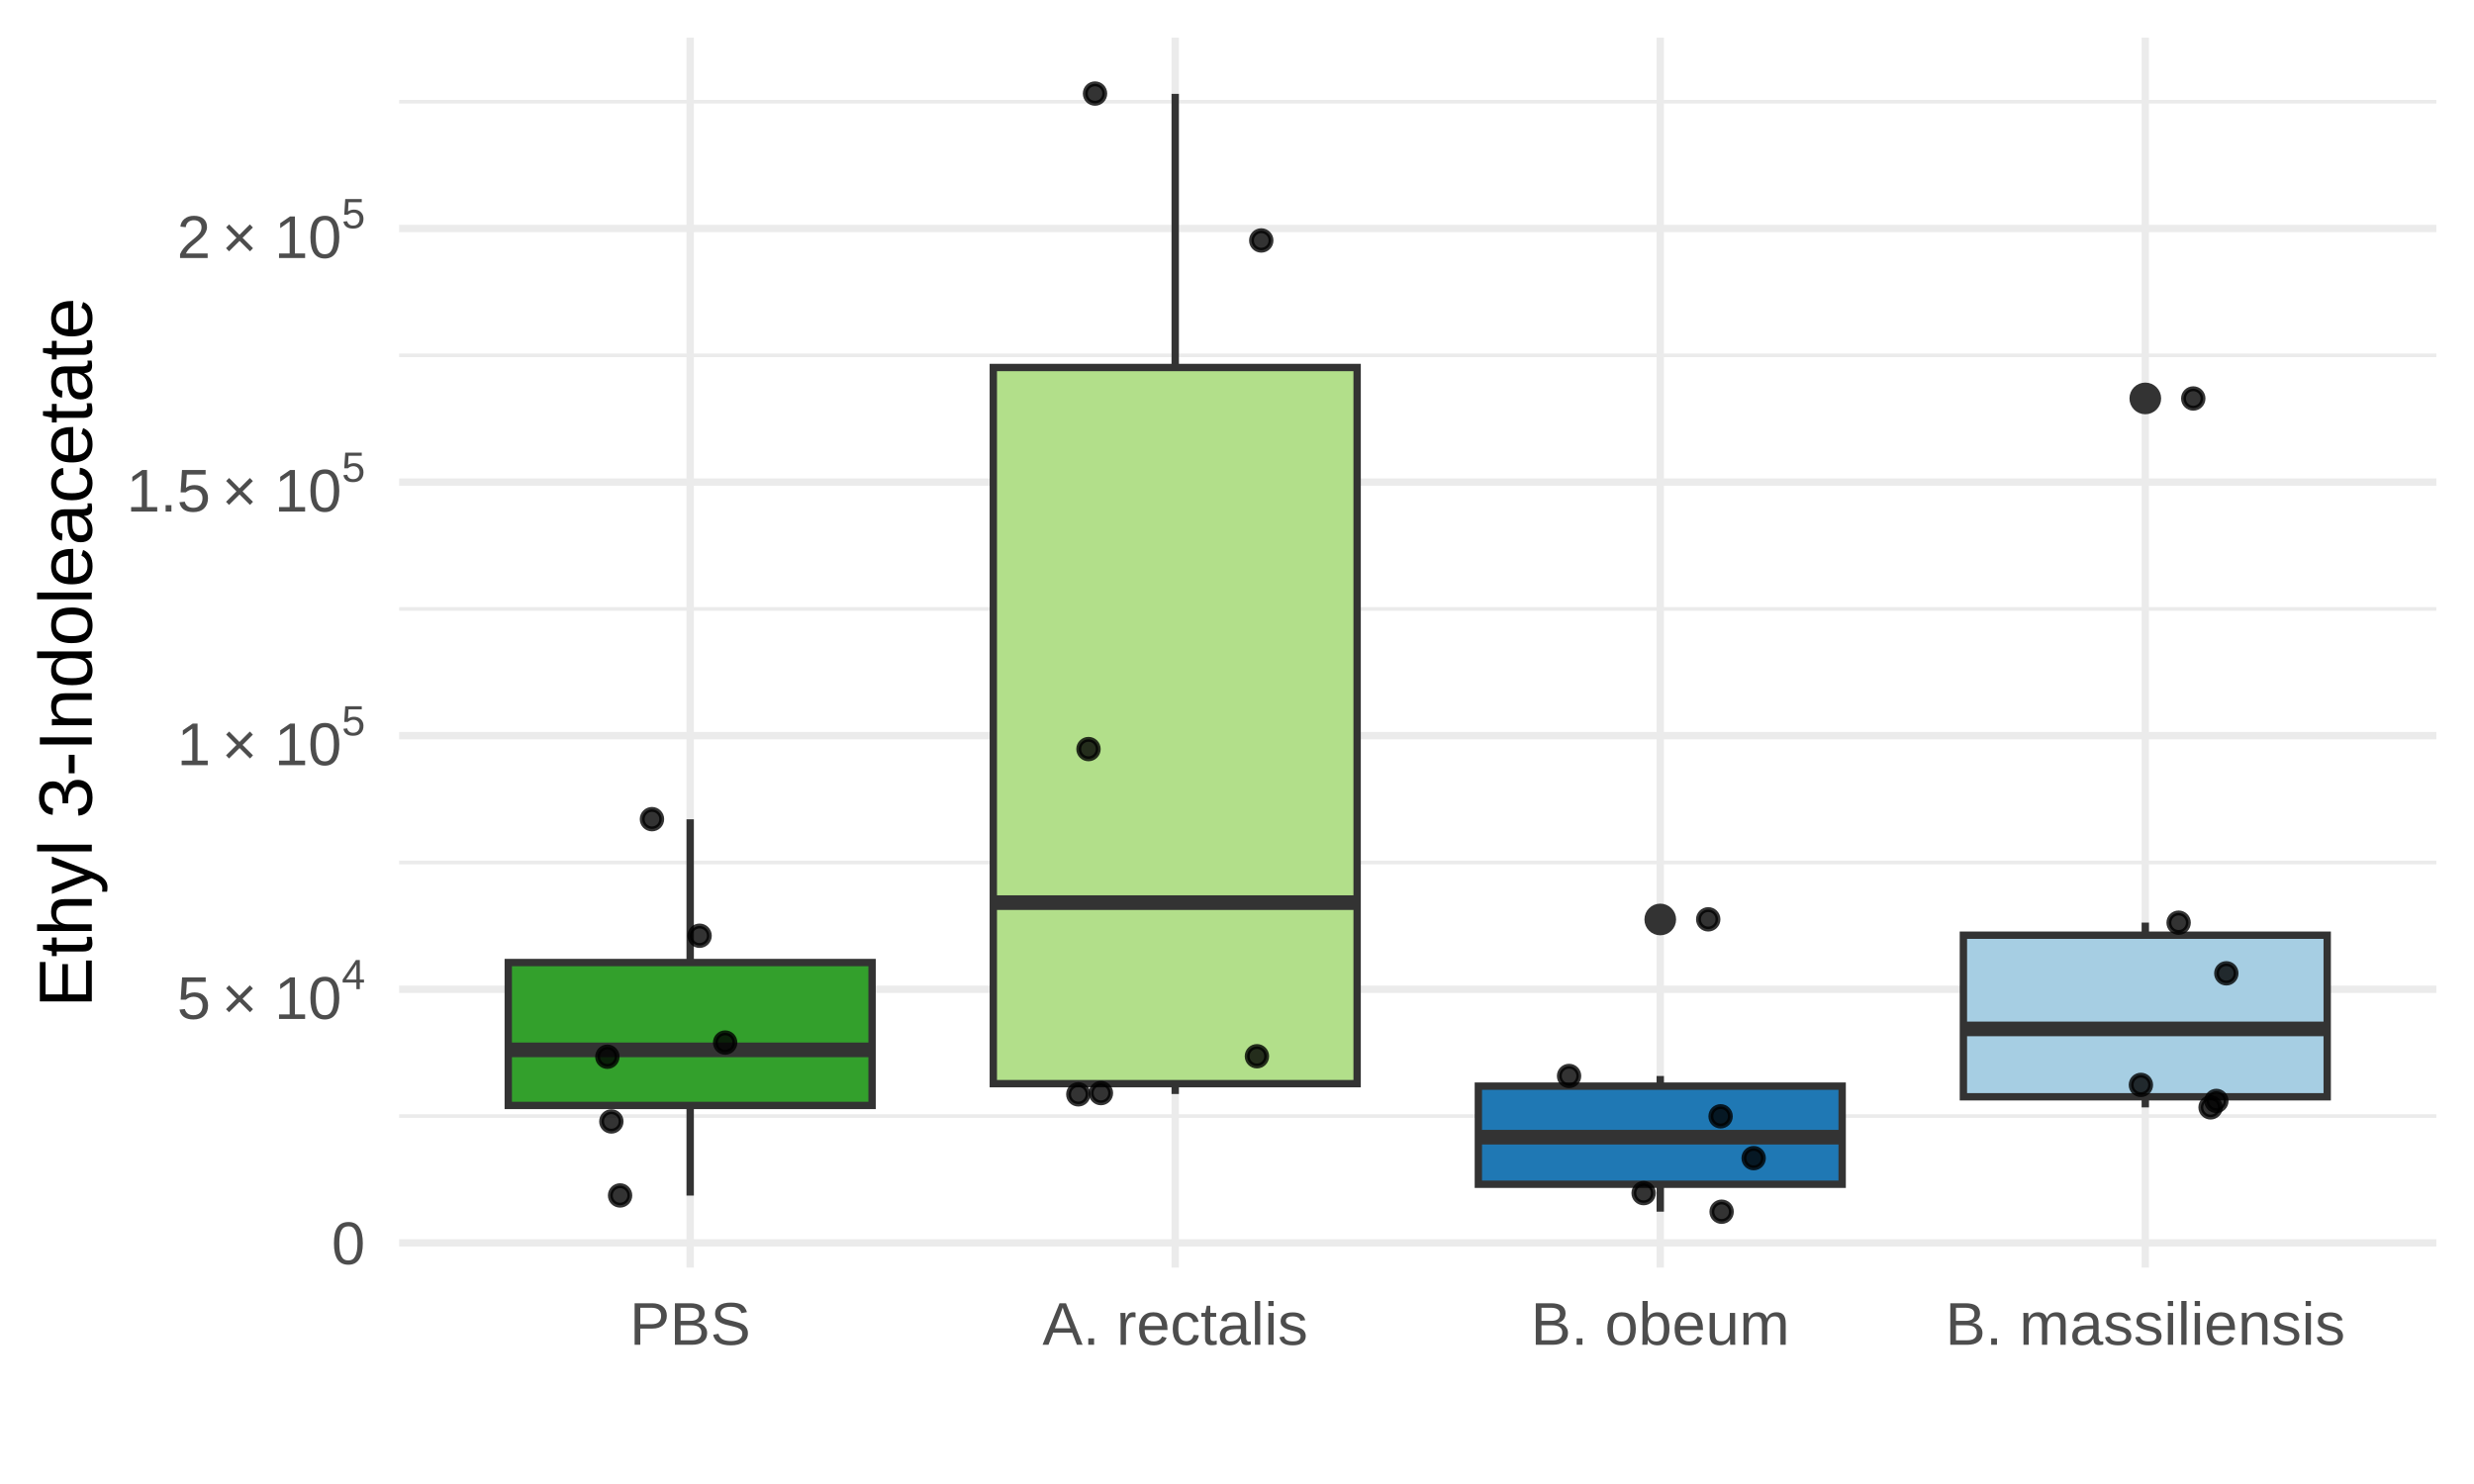
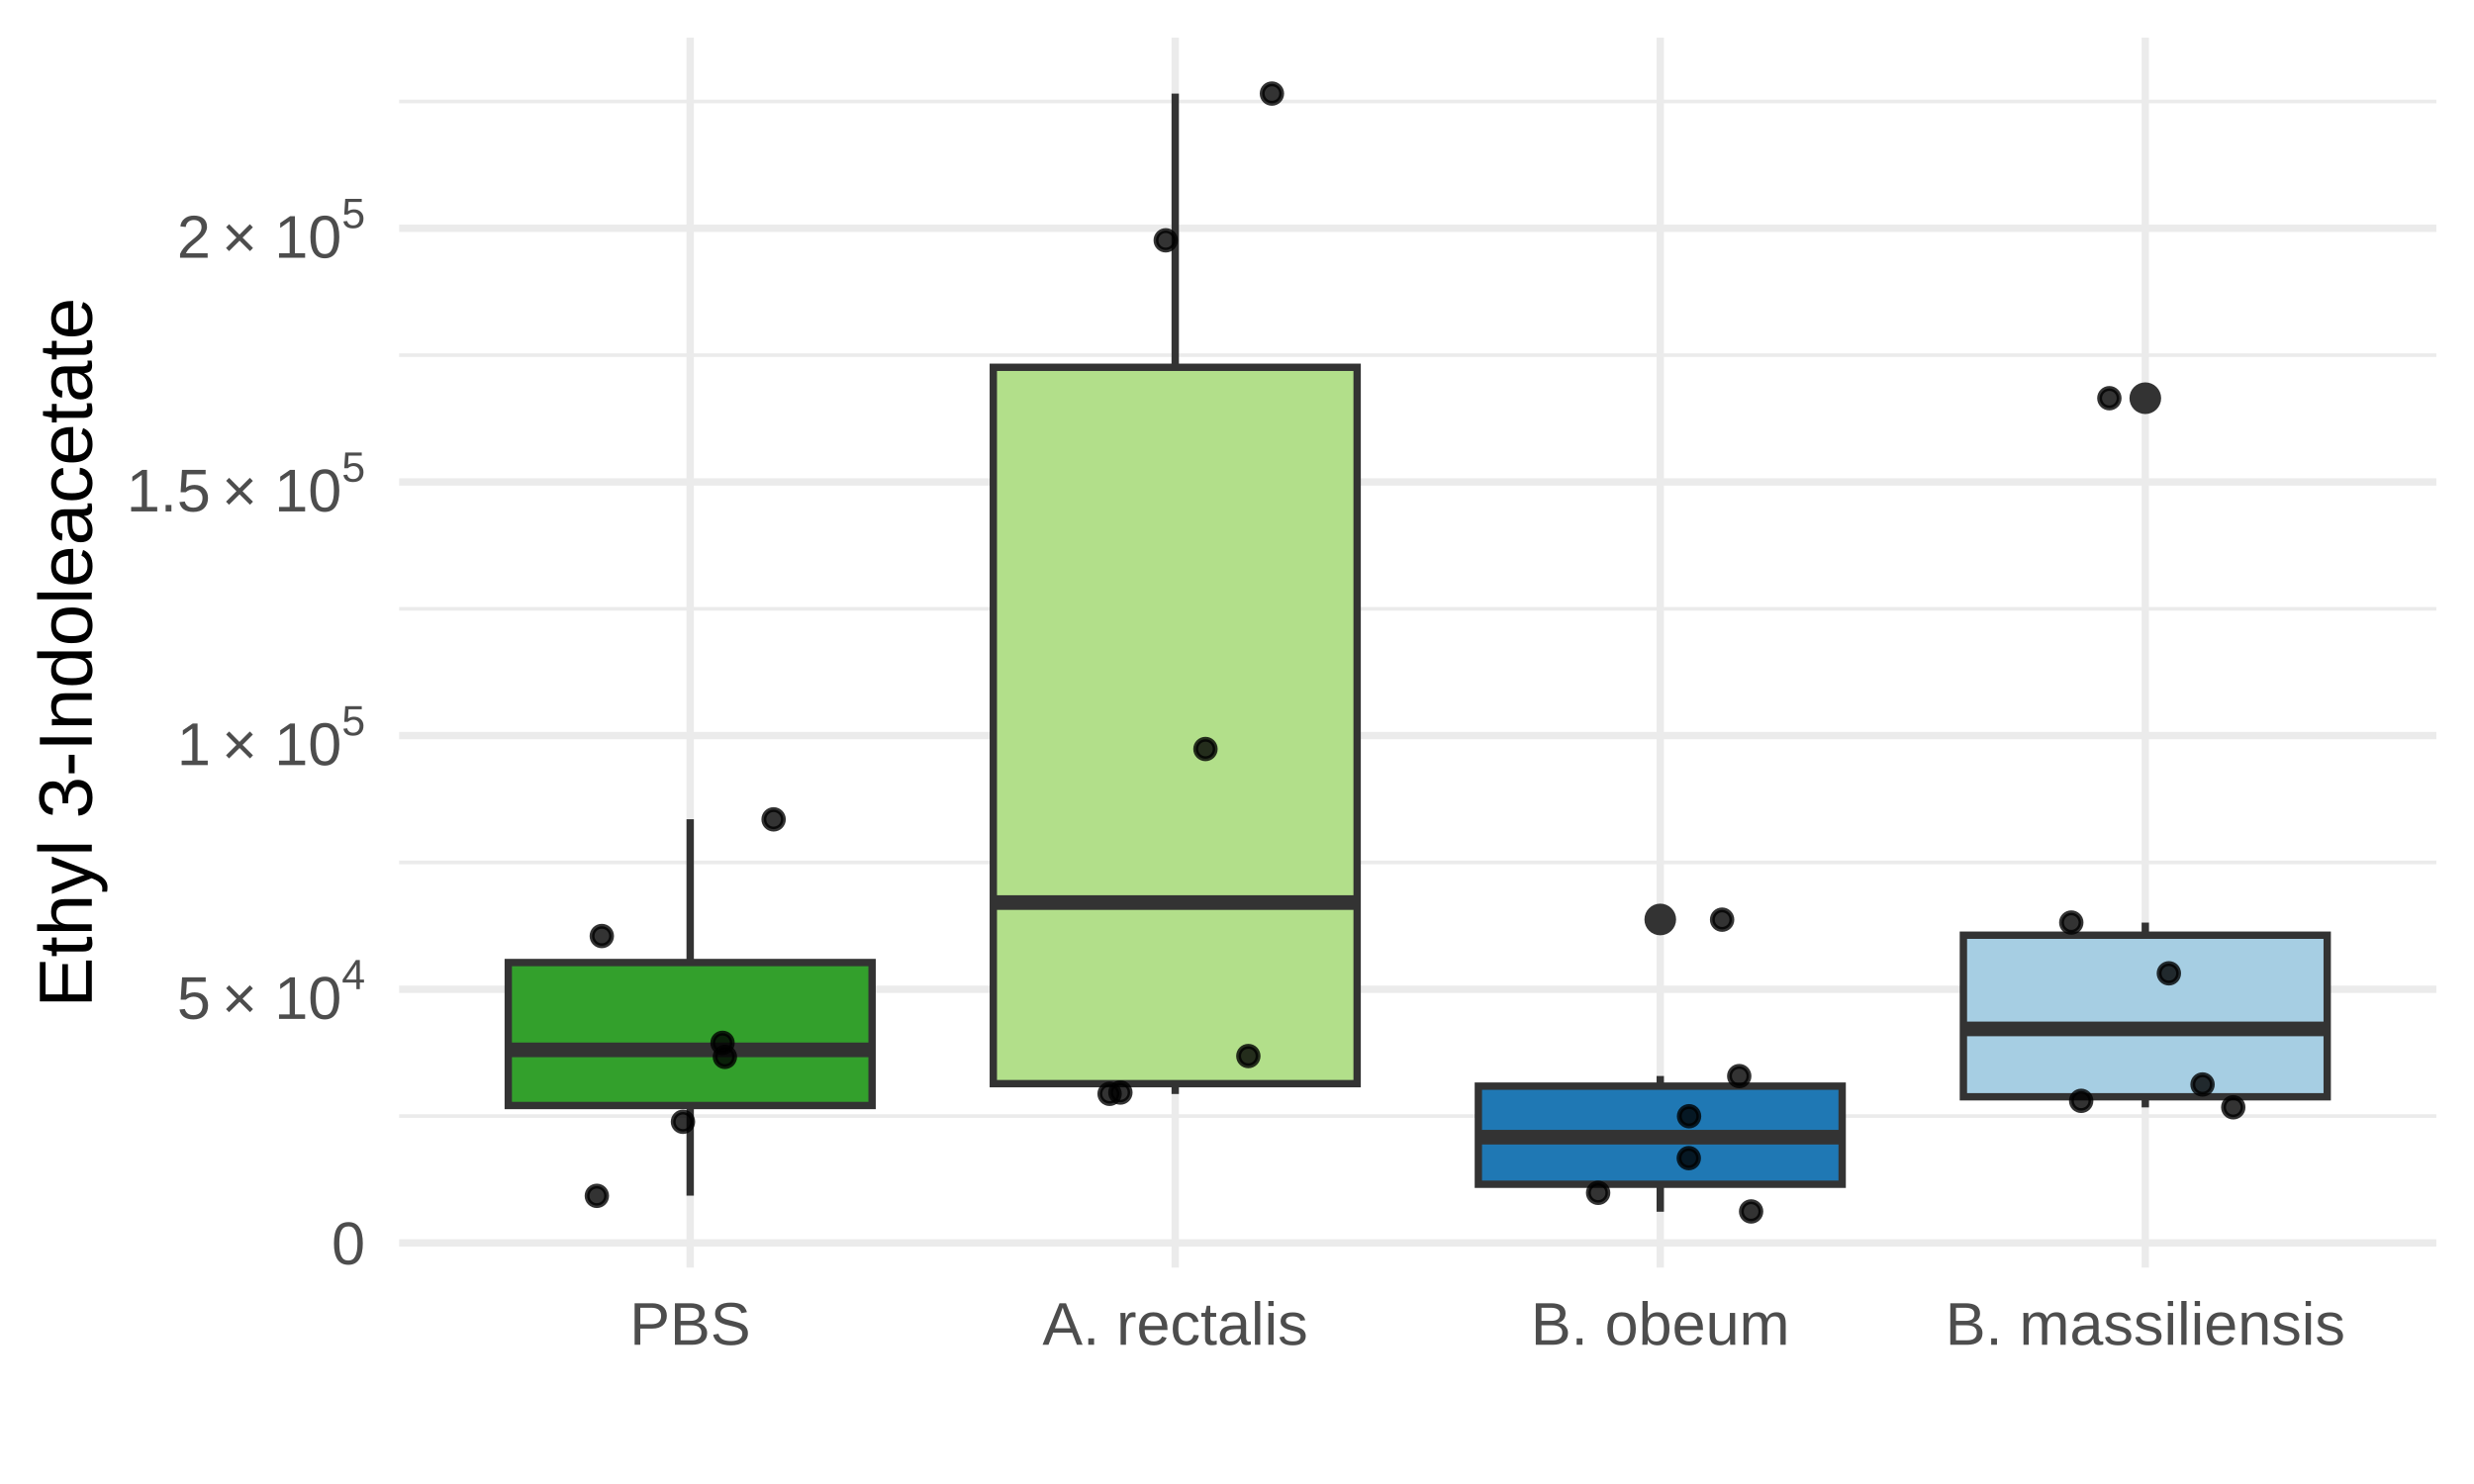
<svg xmlns="http://www.w3.org/2000/svg" class="svglite" width="360.00pt" height="216.00pt" viewBox="0 0 360.00 216.00">
  <defs>
    <style type="text/css">
    .svglite line, .svglite polyline, .svglite polygon, .svglite path, .svglite rect, .svglite circle {
      fill: none;
      stroke: #000000;
      stroke-linecap: round;
      stroke-linejoin: round;
      stroke-miterlimit: 10.00;
    }
    .svglite text {
      white-space: pre;
    }
  </style>
  </defs>
  <rect width="100%" height="100%" style="stroke: none; fill: none;" />
  <defs>
    <clipPath id="cpMC4wMHwzNjAuMDB8MC4wMHwyMTYuMDA=">
      <rect x="0.00" y="0.00" width="360.00" height="216.00" />
    </clipPath>
  </defs>
  <g clip-path="url(#cpMC4wMHwzNjAuMDB8MC4wMHwyMTYuMDA=)">
</g>
  <defs>
    <clipPath id="cpNTguMDh8MzU0LjUyfDUuNDh8MTg0LjUw">
      <rect x="58.08" y="5.48" width="296.44" height="179.02" />
    </clipPath>
  </defs>
  <g clip-path="url(#cpNTguMDh8MzU0LjUyfDUuNDh8MTg0LjUw)">
    <polyline points="58.08,162.45 354.52,162.45 " style="stroke-width: 0.53; stroke: #EBEBEB; stroke-linecap: butt;" />
-     <polyline points="58.08,125.54 354.52,125.54 " style="stroke-width: 0.53; stroke: #EBEBEB; stroke-linecap: butt;" />
-     <polyline points="58.08,88.63 354.52,88.63 " style="stroke-width: 0.53; stroke: #EBEBEB; stroke-linecap: butt;" />
-     <polyline points="58.08,51.72 354.52,51.72 " style="stroke-width: 0.53; stroke: #EBEBEB; stroke-linecap: butt;" />
-     <polyline points="58.08,14.81 354.52,14.81 " style="stroke-width: 0.53; stroke: #EBEBEB; stroke-linecap: butt;" />
-     <polyline points="58.08,180.90 354.52,180.90 " style="stroke-width: 1.07; stroke: #EBEBEB; stroke-linecap: butt;" />
+     <polyline points="58.08,125.53 354.52,125.53 " style="stroke-width: 0.53; stroke: #EBEBEB; stroke-linecap: butt;" />
+     <polyline points="58.08,88.61 354.52,88.61 " style="stroke-width: 0.53; stroke: #EBEBEB; stroke-linecap: butt;" />
+     <polyline points="58.08,51.69 354.52,51.69 " style="stroke-width: 0.53; stroke: #EBEBEB; stroke-linecap: butt;" />
+     <polyline points="58.08,14.77 354.52,14.77 " style="stroke-width: 0.53; stroke: #EBEBEB; stroke-linecap: butt;" />
+     <polyline points="58.08,180.91 354.52,180.91 " style="stroke-width: 1.07; stroke: #EBEBEB; stroke-linecap: butt;" />
    <polyline points="58.08,143.99 354.52,143.99 " style="stroke-width: 1.07; stroke: #EBEBEB; stroke-linecap: butt;" />
-     <polyline points="58.08,107.08 354.52,107.08 " style="stroke-width: 1.07; stroke: #EBEBEB; stroke-linecap: butt;" />
-     <polyline points="58.08,70.17 354.52,70.17 " style="stroke-width: 1.07; stroke: #EBEBEB; stroke-linecap: butt;" />
-     <polyline points="58.08,33.26 354.52,33.26 " style="stroke-width: 1.07; stroke: #EBEBEB; stroke-linecap: butt;" />
+     <polyline points="58.08,107.07 354.52,107.07 " style="stroke-width: 1.07; stroke: #EBEBEB; stroke-linecap: butt;" />
+     <polyline points="58.08,70.15 354.52,70.15 " style="stroke-width: 1.07; stroke: #EBEBEB; stroke-linecap: butt;" />
+     <polyline points="58.08,33.23 354.52,33.23 " style="stroke-width: 1.07; stroke: #EBEBEB; stroke-linecap: butt;" />
    <polyline points="100.43,184.50 100.43,5.48 " style="stroke-width: 1.07; stroke: #EBEBEB; stroke-linecap: butt;" />
    <polyline points="171.01,184.50 171.01,5.48 " style="stroke-width: 1.07; stroke: #EBEBEB; stroke-linecap: butt;" />
    <polyline points="241.59,184.50 241.59,5.48 " style="stroke-width: 1.07; stroke: #EBEBEB; stroke-linecap: butt;" />
    <polyline points="312.17,184.50 312.17,5.48 " style="stroke-width: 1.07; stroke: #EBEBEB; stroke-linecap: butt;" />
-     <line x1="100.43" y1="140.10" x2="100.43" y2="119.25" style="stroke-width: 1.07; stroke: #333333; stroke-linecap: butt;" />
-     <line x1="100.43" y1="160.90" x2="100.43" y2="174.02" style="stroke-width: 1.07; stroke: #333333; stroke-linecap: butt;" />
-     <polygon points="73.96,140.10 73.96,160.90 126.90,160.90 126.90,140.10 73.96,140.10 " style="stroke-width: 1.07; stroke: #333333; stroke-linecap: butt; stroke-linejoin: miter; fill: #33A02C;" />
+     <line x1="100.43" y1="140.10" x2="100.43" y2="119.24" style="stroke-width: 1.07; stroke: #333333; stroke-linecap: butt;" />
+     <line x1="100.43" y1="160.91" x2="100.43" y2="174.03" style="stroke-width: 1.07; stroke: #333333; stroke-linecap: butt;" />
+     <polygon points="73.96,140.10 73.96,160.91 126.90,160.91 126.90,140.10 73.96,140.10 " style="stroke-width: 1.07; stroke: #333333; stroke-linecap: butt; stroke-linejoin: miter; fill: #33A02C;" />
    <line x1="73.96" y1="152.81" x2="126.90" y2="152.81" style="stroke-width: 2.13; stroke: #333333; stroke-linecap: butt; stroke-linejoin: miter;" />
-     <line x1="171.01" y1="53.49" x2="171.01" y2="13.66" style="stroke-width: 1.07; stroke: #333333; stroke-linecap: butt;" />
+     <line x1="171.01" y1="53.46" x2="171.01" y2="13.62" style="stroke-width: 1.07; stroke: #333333; stroke-linecap: butt;" />
    <line x1="171.01" y1="157.73" x2="171.01" y2="159.24" style="stroke-width: 1.07; stroke: #333333; stroke-linecap: butt;" />
-     <polygon points="144.54,53.49 144.54,157.73 197.48,157.73 197.48,53.49 144.54,53.49 " style="stroke-width: 1.07; stroke: #333333; stroke-linecap: butt; stroke-linejoin: miter; fill: #B2DF8A;" />
-     <line x1="144.54" y1="131.38" x2="197.48" y2="131.38" style="stroke-width: 2.13; stroke: #333333; stroke-linecap: butt; stroke-linejoin: miter;" />
+     <polygon points="144.54,53.46 144.54,157.73 197.48,157.73 197.48,53.46 144.54,53.46 " style="stroke-width: 1.07; stroke: #333333; stroke-linecap: butt; stroke-linejoin: miter; fill: #B2DF8A;" />
+     <line x1="144.54" y1="131.37" x2="197.48" y2="131.37" style="stroke-width: 2.13; stroke: #333333; stroke-linecap: butt; stroke-linejoin: miter;" />
    <circle cx="241.59" cy="133.83" r="1.95" style="stroke-width: 0.71; stroke: #333333; fill: #333333;" />
    <line x1="241.59" y1="158.09" x2="241.59" y2="156.61" style="stroke-width: 1.07; stroke: #333333; stroke-linecap: butt;" />
-     <line x1="241.59" y1="172.37" x2="241.59" y2="176.36" style="stroke-width: 1.07; stroke: #333333; stroke-linecap: butt;" />
+     <line x1="241.59" y1="172.37" x2="241.59" y2="176.37" style="stroke-width: 1.07; stroke: #333333; stroke-linecap: butt;" />
    <polygon points="215.12,158.09 215.12,172.37 268.06,172.37 268.06,158.09 215.12,158.09 " style="stroke-width: 1.07; stroke: #333333; stroke-linecap: butt; stroke-linejoin: miter; fill: #1F78B4;" />
    <line x1="215.12" y1="165.52" x2="268.06" y2="165.52" style="stroke-width: 2.13; stroke: #333333; stroke-linecap: butt; stroke-linejoin: miter;" />
-     <circle cx="312.17" cy="57.99" r="1.95" style="stroke-width: 0.71; stroke: #333333; fill: #333333;" />
+     <circle cx="312.17" cy="57.96" r="1.95" style="stroke-width: 0.71; stroke: #333333; fill: #333333;" />
    <line x1="312.17" y1="136.12" x2="312.17" y2="134.28" style="stroke-width: 1.07; stroke: #333333; stroke-linecap: butt;" />
    <line x1="312.17" y1="159.64" x2="312.17" y2="161.18" style="stroke-width: 1.07; stroke: #333333; stroke-linecap: butt;" />
    <polygon points="285.70,136.12 285.70,159.64 338.64,159.64 338.64,136.12 285.70,136.12 " style="stroke-width: 1.07; stroke: #333333; stroke-linecap: butt; stroke-linejoin: miter; fill: #A6CEE3;" />
    <line x1="285.70" y1="149.76" x2="338.64" y2="149.76" style="stroke-width: 2.13; stroke: #333333; stroke-linecap: butt; stroke-linejoin: miter;" />
-     <circle cx="250.52" cy="176.37" r="1.42" style="stroke-width: 0.71; stroke: #000000; stroke-opacity: 0.80; fill: #000000; fill-opacity: 0.80;" />
-     <circle cx="250.37" cy="162.48" r="1.42" style="stroke-width: 0.71; stroke: #000000; stroke-opacity: 0.80; fill: #000000; fill-opacity: 0.80;" />
-     <circle cx="311.53" cy="157.91" r="1.42" style="stroke-width: 0.71; stroke: #000000; stroke-opacity: 0.80; fill: #000000; fill-opacity: 0.80;" />
-     <circle cx="183.53" cy="35.00" r="1.42" style="stroke-width: 0.71; stroke: #000000; stroke-opacity: 0.80; fill: #000000; fill-opacity: 0.80;" />
-     <circle cx="158.39" cy="109.03" r="1.42" style="stroke-width: 0.71; stroke: #000000; stroke-opacity: 0.80; fill: #000000; fill-opacity: 0.80;" />
-     <circle cx="88.96" cy="163.23" r="1.42" style="stroke-width: 0.71; stroke: #000000; stroke-opacity: 0.80; fill: #000000; fill-opacity: 0.80;" />
-     <circle cx="90.23" cy="174.00" r="1.42" style="stroke-width: 0.71; stroke: #000000; stroke-opacity: 0.80; fill: #000000; fill-opacity: 0.80;" />
-     <circle cx="322.51" cy="160.24" r="1.42" style="stroke-width: 0.71; stroke: #000000; stroke-opacity: 0.80; fill: #000000; fill-opacity: 0.80;" />
-     <circle cx="239.17" cy="173.66" r="1.42" style="stroke-width: 0.71; stroke: #000000; stroke-opacity: 0.80; fill: #000000; fill-opacity: 0.80;" />
-     <circle cx="248.57" cy="133.81" r="1.42" style="stroke-width: 0.71; stroke: #000000; stroke-opacity: 0.80; fill: #000000; fill-opacity: 0.80;" />
-     <circle cx="319.15" cy="58.00" r="1.42" style="stroke-width: 0.71; stroke: #000000; stroke-opacity: 0.80; fill: #000000; fill-opacity: 0.80;" />
-     <circle cx="156.91" cy="159.28" r="1.42" style="stroke-width: 0.71; stroke: #000000; stroke-opacity: 0.80; fill: #000000; fill-opacity: 0.80;" />
-     <circle cx="159.34" cy="13.62" r="1.42" style="stroke-width: 0.71; stroke: #000000; stroke-opacity: 0.80; fill: #000000; fill-opacity: 0.80;" />
-     <circle cx="94.87" cy="119.23" r="1.42" style="stroke-width: 0.71; stroke: #000000; stroke-opacity: 0.80; fill: #000000; fill-opacity: 0.80;" />
-     <circle cx="88.38" cy="153.81" r="1.42" style="stroke-width: 0.71; stroke: #000000; stroke-opacity: 0.80; fill: #000000; fill-opacity: 0.80;" />
-     <circle cx="317.02" cy="134.30" r="1.42" style="stroke-width: 0.71; stroke: #000000; stroke-opacity: 0.80; fill: #000000; fill-opacity: 0.80;" />
-     <circle cx="255.18" cy="168.57" r="1.42" style="stroke-width: 0.71; stroke: #000000; stroke-opacity: 0.80; fill: #000000; fill-opacity: 0.80;" />
-     <circle cx="228.32" cy="156.61" r="1.42" style="stroke-width: 0.71; stroke: #000000; stroke-opacity: 0.80; fill: #000000; fill-opacity: 0.80;" />
-     <circle cx="323.96" cy="141.67" r="1.42" style="stroke-width: 0.71; stroke: #000000; stroke-opacity: 0.80; fill: #000000; fill-opacity: 0.80;" />
-     <circle cx="160.20" cy="159.10" r="1.42" style="stroke-width: 0.71; stroke: #000000; stroke-opacity: 0.80; fill: #000000; fill-opacity: 0.80;" />
-     <circle cx="182.90" cy="153.74" r="1.42" style="stroke-width: 0.71; stroke: #000000; stroke-opacity: 0.80; fill: #000000; fill-opacity: 0.80;" />
-     <circle cx="101.80" cy="136.20" r="1.42" style="stroke-width: 0.71; stroke: #000000; stroke-opacity: 0.80; fill: #000000; fill-opacity: 0.80;" />
-     <circle cx="105.52" cy="151.75" r="1.42" style="stroke-width: 0.71; stroke: #000000; stroke-opacity: 0.80; fill: #000000; fill-opacity: 0.80;" />
-     <circle cx="321.67" cy="161.18" r="1.42" style="stroke-width: 0.71; stroke: #000000; stroke-opacity: 0.80; fill: #000000; fill-opacity: 0.80;" />
+     <circle cx="254.81" cy="176.33" r="1.42" style="stroke-width: 0.71; stroke: #000000; stroke-opacity: 0.80; fill: #000000; fill-opacity: 0.80;" />
+     <circle cx="245.78" cy="162.47" r="1.42" style="stroke-width: 0.71; stroke: #000000; stroke-opacity: 0.80; fill: #000000; fill-opacity: 0.80;" />
+     <circle cx="320.50" cy="157.85" r="1.42" style="stroke-width: 0.71; stroke: #000000; stroke-opacity: 0.80; fill: #000000; fill-opacity: 0.80;" />
+     <circle cx="169.63" cy="34.98" r="1.42" style="stroke-width: 0.71; stroke: #000000; stroke-opacity: 0.80; fill: #000000; fill-opacity: 0.80;" />
+     <circle cx="175.41" cy="109.02" r="1.42" style="stroke-width: 0.71; stroke: #000000; stroke-opacity: 0.80; fill: #000000; fill-opacity: 0.80;" />
+     <circle cx="99.38" cy="163.28" r="1.42" style="stroke-width: 0.71; stroke: #000000; stroke-opacity: 0.80; fill: #000000; fill-opacity: 0.80;" />
+     <circle cx="86.85" cy="174.06" r="1.42" style="stroke-width: 0.71; stroke: #000000; stroke-opacity: 0.80; fill: #000000; fill-opacity: 0.80;" />
+     <circle cx="302.84" cy="160.23" r="1.42" style="stroke-width: 0.71; stroke: #000000; stroke-opacity: 0.80; fill: #000000; fill-opacity: 0.80;" />
+     <circle cx="232.55" cy="173.62" r="1.42" style="stroke-width: 0.71; stroke: #000000; stroke-opacity: 0.80; fill: #000000; fill-opacity: 0.80;" />
+     <circle cx="250.59" cy="133.86" r="1.42" style="stroke-width: 0.71; stroke: #000000; stroke-opacity: 0.80; fill: #000000; fill-opacity: 0.80;" />
+     <circle cx="306.94" cy="57.96" r="1.42" style="stroke-width: 0.71; stroke: #000000; stroke-opacity: 0.80; fill: #000000; fill-opacity: 0.80;" />
+     <circle cx="161.46" cy="159.21" r="1.42" style="stroke-width: 0.71; stroke: #000000; stroke-opacity: 0.80; fill: #000000; fill-opacity: 0.80;" />
+     <circle cx="185.08" cy="13.62" r="1.42" style="stroke-width: 0.71; stroke: #000000; stroke-opacity: 0.80; fill: #000000; fill-opacity: 0.80;" />
+     <circle cx="112.57" cy="119.26" r="1.42" style="stroke-width: 0.71; stroke: #000000; stroke-opacity: 0.80; fill: #000000; fill-opacity: 0.80;" />
+     <circle cx="105.48" cy="153.83" r="1.42" style="stroke-width: 0.71; stroke: #000000; stroke-opacity: 0.80; fill: #000000; fill-opacity: 0.80;" />
+     <circle cx="301.40" cy="134.28" r="1.42" style="stroke-width: 0.71; stroke: #000000; stroke-opacity: 0.80; fill: #000000; fill-opacity: 0.80;" />
+     <circle cx="245.74" cy="168.57" r="1.42" style="stroke-width: 0.71; stroke: #000000; stroke-opacity: 0.80; fill: #000000; fill-opacity: 0.80;" />
+     <circle cx="253.08" cy="156.63" r="1.42" style="stroke-width: 0.71; stroke: #000000; stroke-opacity: 0.80; fill: #000000; fill-opacity: 0.80;" />
+     <circle cx="315.60" cy="141.67" r="1.42" style="stroke-width: 0.71; stroke: #000000; stroke-opacity: 0.80; fill: #000000; fill-opacity: 0.80;" />
+     <circle cx="163.03" cy="159.02" r="1.42" style="stroke-width: 0.71; stroke: #000000; stroke-opacity: 0.80; fill: #000000; fill-opacity: 0.80;" />
+     <circle cx="181.65" cy="153.71" r="1.42" style="stroke-width: 0.71; stroke: #000000; stroke-opacity: 0.80; fill: #000000; fill-opacity: 0.80;" />
+     <circle cx="87.57" cy="136.24" r="1.42" style="stroke-width: 0.71; stroke: #000000; stroke-opacity: 0.80; fill: #000000; fill-opacity: 0.80;" />
+     <circle cx="105.14" cy="151.79" r="1.42" style="stroke-width: 0.71; stroke: #000000; stroke-opacity: 0.80; fill: #000000; fill-opacity: 0.80;" />
+     <circle cx="324.97" cy="161.17" r="1.42" style="stroke-width: 0.71; stroke: #000000; stroke-opacity: 0.80; fill: #000000; fill-opacity: 0.80;" />
  </g>
  <g clip-path="url(#cpMC4wMHwzNjAuMDB8MC4wMHwyMTYuMDA=)">
-     <text x="48.25" y="184.01" style="font-size: 8.80px;fill: #4D4D4D; font-family: &quot;Arial&quot;;" textLength="4.90px" lengthAdjust="spacingAndGlyphs">0</text>
-     <text x="25.76" y="148.31" style="font-size: 8.80px;fill: #4D4D4D; font-family: &quot;Arial&quot;;" textLength="4.90px" lengthAdjust="spacingAndGlyphs">5</text>
-     <text x="32.28" y="148.31" style="font-size: 8.80px;fill: #4D4D4D; font-family: &quot;Arial&quot;;" textLength="6.02px" lengthAdjust="spacingAndGlyphs">×</text>
-     <text x="39.93" y="148.31" style="font-size: 8.80px;fill: #4D4D4D; font-family: &quot;Arial&quot;;" textLength="9.79px" lengthAdjust="spacingAndGlyphs">10</text>
+     <text x="48.25" y="184.02" style="font-size: 8.80px;fill: #4D4D4D; font-family: &quot;Arial&quot;;" textLength="4.90px" lengthAdjust="spacingAndGlyphs">0</text>
+     <text x="25.76" y="148.30" style="font-size: 8.80px;fill: #4D4D4D; font-family: &quot;Arial&quot;;" textLength="4.90px" lengthAdjust="spacingAndGlyphs">5</text>
+     <text x="32.28" y="148.30" style="font-size: 8.80px;fill: #4D4D4D; font-family: &quot;Arial&quot;;" textLength="6.02px" lengthAdjust="spacingAndGlyphs">×</text>
+     <text x="39.93" y="148.30" style="font-size: 8.80px;fill: #4D4D4D; font-family: &quot;Arial&quot;;" textLength="9.79px" lengthAdjust="spacingAndGlyphs">10</text>
    <text x="49.72" y="143.97" style="font-size: 6.16px;fill: #4D4D4D; font-family: &quot;Arial&quot;;" textLength="3.43px" lengthAdjust="spacingAndGlyphs">4</text>
-     <text x="25.76" y="111.37" style="font-size: 8.80px;fill: #4D4D4D; font-family: &quot;Arial&quot;;" textLength="4.90px" lengthAdjust="spacingAndGlyphs">1</text>
-     <text x="32.28" y="111.37" style="font-size: 8.80px;fill: #4D4D4D; font-family: &quot;Arial&quot;;" textLength="6.02px" lengthAdjust="spacingAndGlyphs">×</text>
-     <text x="39.93" y="111.37" style="font-size: 8.80px;fill: #4D4D4D; font-family: &quot;Arial&quot;;" textLength="9.79px" lengthAdjust="spacingAndGlyphs">10</text>
-     <text x="49.72" y="107.03" style="font-size: 6.16px;fill: #4D4D4D; font-family: &quot;Arial&quot;;" textLength="3.43px" lengthAdjust="spacingAndGlyphs">5</text>
-     <text x="18.41" y="74.46" style="font-size: 8.80px;fill: #4D4D4D; font-family: &quot;Arial&quot;;" textLength="12.24px" lengthAdjust="spacingAndGlyphs">1.5</text>
-     <text x="32.28" y="74.46" style="font-size: 8.80px;fill: #4D4D4D; font-family: &quot;Arial&quot;;" textLength="6.02px" lengthAdjust="spacingAndGlyphs">×</text>
-     <text x="39.93" y="74.46" style="font-size: 8.80px;fill: #4D4D4D; font-family: &quot;Arial&quot;;" textLength="9.79px" lengthAdjust="spacingAndGlyphs">10</text>
-     <text x="49.72" y="70.12" style="font-size: 6.16px;fill: #4D4D4D; font-family: &quot;Arial&quot;;" textLength="3.43px" lengthAdjust="spacingAndGlyphs">5</text>
-     <text x="25.76" y="37.55" style="font-size: 8.80px;fill: #4D4D4D; font-family: &quot;Arial&quot;;" textLength="4.90px" lengthAdjust="spacingAndGlyphs">2</text>
-     <text x="32.28" y="37.55" style="font-size: 8.80px;fill: #4D4D4D; font-family: &quot;Arial&quot;;" textLength="6.02px" lengthAdjust="spacingAndGlyphs">×</text>
-     <text x="39.93" y="37.55" style="font-size: 8.80px;fill: #4D4D4D; font-family: &quot;Arial&quot;;" textLength="9.79px" lengthAdjust="spacingAndGlyphs">10</text>
-     <text x="49.72" y="33.21" style="font-size: 6.16px;fill: #4D4D4D; font-family: &quot;Arial&quot;;" textLength="3.43px" lengthAdjust="spacingAndGlyphs">5</text>
+     <text x="25.76" y="111.36" style="font-size: 8.80px;fill: #4D4D4D; font-family: &quot;Arial&quot;;" textLength="4.90px" lengthAdjust="spacingAndGlyphs">1</text>
+     <text x="32.28" y="111.36" style="font-size: 8.80px;fill: #4D4D4D; font-family: &quot;Arial&quot;;" textLength="6.02px" lengthAdjust="spacingAndGlyphs">×</text>
+     <text x="39.93" y="111.36" style="font-size: 8.80px;fill: #4D4D4D; font-family: &quot;Arial&quot;;" textLength="9.79px" lengthAdjust="spacingAndGlyphs">10</text>
+     <text x="49.72" y="107.02" style="font-size: 6.16px;fill: #4D4D4D; font-family: &quot;Arial&quot;;" textLength="3.43px" lengthAdjust="spacingAndGlyphs">5</text>
+     <text x="18.41" y="74.44" style="font-size: 8.80px;fill: #4D4D4D; font-family: &quot;Arial&quot;;" textLength="12.24px" lengthAdjust="spacingAndGlyphs">1.5</text>
+     <text x="32.28" y="74.44" style="font-size: 8.80px;fill: #4D4D4D; font-family: &quot;Arial&quot;;" textLength="6.02px" lengthAdjust="spacingAndGlyphs">×</text>
+     <text x="39.93" y="74.44" style="font-size: 8.80px;fill: #4D4D4D; font-family: &quot;Arial&quot;;" textLength="9.79px" lengthAdjust="spacingAndGlyphs">10</text>
+     <text x="49.72" y="70.10" style="font-size: 6.16px;fill: #4D4D4D; font-family: &quot;Arial&quot;;" textLength="3.43px" lengthAdjust="spacingAndGlyphs">5</text>
+     <text x="25.76" y="37.52" style="font-size: 8.80px;fill: #4D4D4D; font-family: &quot;Arial&quot;;" textLength="4.90px" lengthAdjust="spacingAndGlyphs">2</text>
+     <text x="32.28" y="37.52" style="font-size: 8.80px;fill: #4D4D4D; font-family: &quot;Arial&quot;;" textLength="6.02px" lengthAdjust="spacingAndGlyphs">×</text>
+     <text x="39.93" y="37.52" style="font-size: 8.80px;fill: #4D4D4D; font-family: &quot;Arial&quot;;" textLength="9.79px" lengthAdjust="spacingAndGlyphs">10</text>
+     <text x="49.72" y="33.18" style="font-size: 6.16px;fill: #4D4D4D; font-family: &quot;Arial&quot;;" textLength="3.43px" lengthAdjust="spacingAndGlyphs">5</text>
    <text x="100.43" y="195.74" text-anchor="middle" style="font-size: 8.80px;fill: #4D4D4D; font-family: &quot;Arial&quot;;" textLength="17.60px" lengthAdjust="spacingAndGlyphs">PBS</text>
    <text x="171.01" y="195.74" text-anchor="middle" style="font-size: 8.80px;fill: #4D4D4D; font-family: &quot;Arial&quot;;" textLength="38.64px" lengthAdjust="spacingAndGlyphs">A. rectalis</text>
    <text x="241.59" y="195.74" text-anchor="middle" style="font-size: 8.80px;fill: #4D4D4D; font-family: &quot;Arial&quot;;" textLength="37.68px" lengthAdjust="spacingAndGlyphs">B. obeum</text>
    <text x="312.17" y="195.74" text-anchor="middle" style="font-size: 8.80px;fill: #4D4D4D; font-family: &quot;Arial&quot;;" textLength="58.18px" lengthAdjust="spacingAndGlyphs">B. massiliensis</text>
    <text transform="translate(13.36,94.99) rotate(-90)" text-anchor="middle" style="font-size: 11.00px; font-family: &quot;Arial&quot;;" textLength="103.38px" lengthAdjust="spacingAndGlyphs">Ethyl 3-Indoleacetate</text>
  </g>
</svg>
